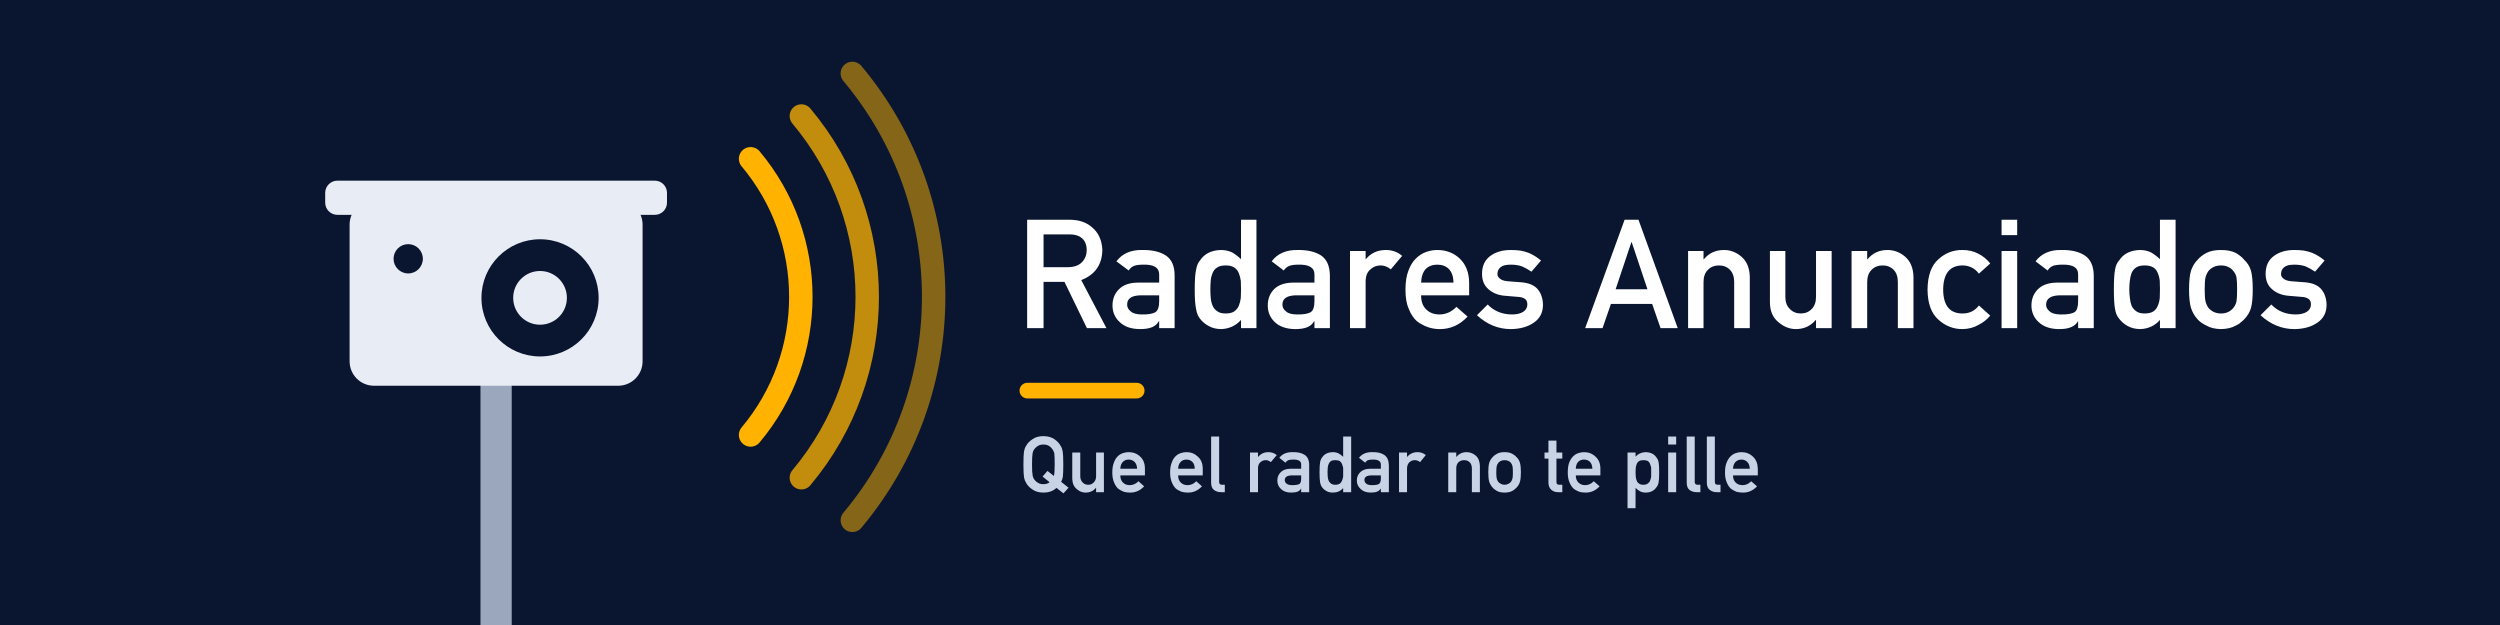
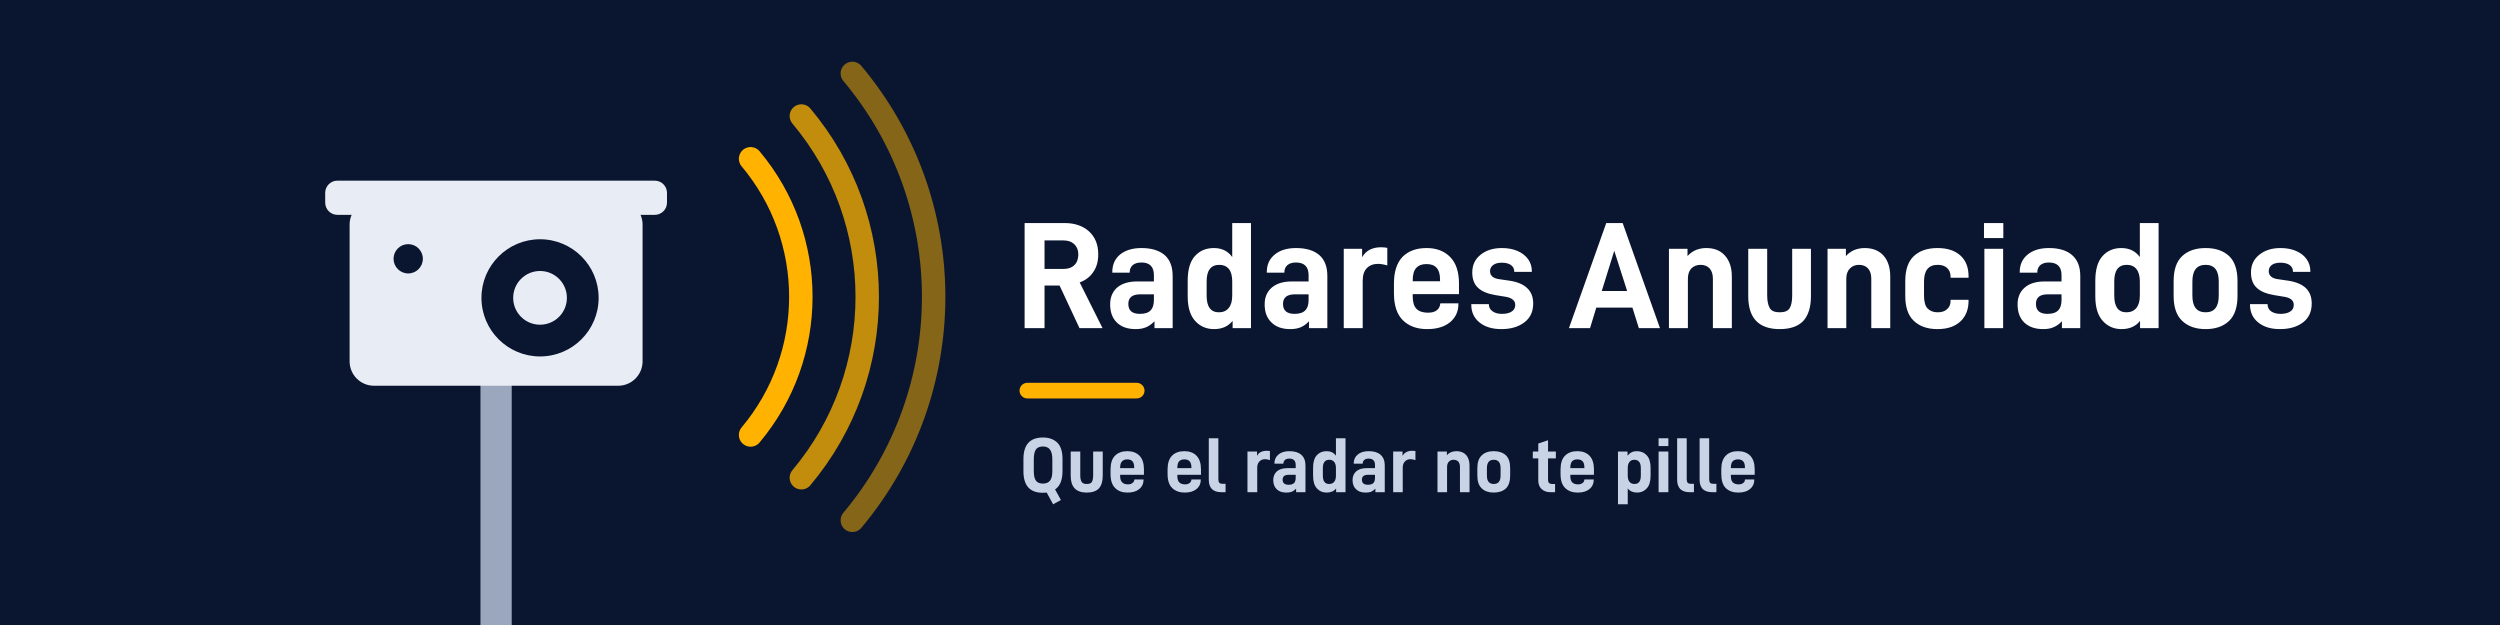
<svg xmlns="http://www.w3.org/2000/svg" width="1280" height="320" viewBox="0 0 1280 320" role="img" aria-label="Radares Anunciados: Que el radar no te pille">
  <rect width="1280" height="320" fill="#0a1630" />
  <rect x="246" y="180" width="16" height="140" fill="#9aa7bd" />
  <g transform="translate(254 150) scale(1.25)">
    <rect x="-60" y="-38" width="120" height="76" rx="10" fill="#e8edf5" />
    <rect x="-70" y="-46" width="140" height="14" rx="5" fill="#e8edf5" />
    <circle cx="18" cy="2" r="24" fill="#0a1630" />
    <circle cx="18" cy="2" r="11" fill="#e8edf5" />
    <circle cx="-36" cy="-14" r="6" fill="#0a1630" />
  </g>
  <path d="M384.3 81.3A110 110 0 0 1 384.3 222.7" fill="none" stroke="#ffb300" stroke-width="12" stroke-linecap="round" opacity="1.00" />
  <path d="M410.3 59.4A144 144 0 0 1 410.3 244.6" fill="none" stroke="#ffb300" stroke-width="12" stroke-linecap="round" opacity="0.75" />
  <path d="M436.4 37.6A178 178 0 0 1 436.4 266.4" fill="none" stroke="#ffb300" stroke-width="12" stroke-linecap="round" opacity="0.50" />
-   <path fill="#fff" d="M534.3 120H547.5Q551.5 120 553.6 121.7Q556.3 123.6 556.4 128Q556.4 131.6 554.1 134.1Q551.7 136.7 547 136.8H534.3ZM525.9 168H534.3V144.3H545L556.5 168H566.5L553.6 143.4Q564.2 139.3 564.4 128Q564.1 120.3 558.8 116.1Q554.5 112.5 547.5 112.5H525.9ZM593.5 168H601.4V141Q601.4 133.8 596.9 130.8Q592.4 127.9 585 128Q576.1 127.8 571.6 133.8L577.9 138.5Q578.9 136.8 580.7 136.1Q582.4 135.5 585.4 135.5Q593.5 135.3 593.5 140.5V144.7H582.5Q576.1 144.8 572.9 148.1Q569.6 151.4 569.6 156.4Q569.6 161.6 573.4 165Q576.9 168.4 583.6 168.5Q587.6 168.5 589.9 167.5Q592.2 166.5 593.3 164.5H593.5ZM593.5 154.1Q593.5 158.6 591.6 159.8Q589.5 161.1 584.6 161Q580.6 161 578.9 159.4Q577.1 158 577.1 156Q577 151.4 583.9 151.2H593.5ZM635.4 163.8V168H643.3V112.5H635.4V132.7Q633.2 130.6 630.8 129.2Q628.2 128 625.1 128Q617.9 128.2 614.5 133.2Q612.9 135 612.4 138.1Q611.7 141.1 611.7 148.2Q611.7 155.2 612.4 158.2Q612.9 161.4 614.5 163.3Q616.3 165.6 619 167Q621.5 168.4 625.1 168.5Q631.4 168.3 635.4 163.8ZM627.6 135.9Q630.4 135.9 632 137Q633.6 138.1 634.3 139.9Q635 141.7 635.3 143.8Q635.4 145.9 635.4 148.2Q635.4 150.3 635.3 152.5Q635 154.7 634.3 156.5Q633.6 158.2 632 159.4Q630.4 160.5 627.6 160.5Q624.7 160.5 623.3 159.4Q621.6 158.3 620.9 156.6Q620.1 154.8 619.9 152.6Q619.7 150.4 619.7 148.2Q619.7 145.8 619.9 143.6Q620.1 141.5 620.9 139.7Q621.6 137.9 623.3 136.9Q624.7 135.9 627.6 135.9ZM673 168H680.9V141Q680.8 133.8 676.4 130.8Q671.9 127.9 664.5 128Q655.6 127.8 651.1 133.8L657.3 138.5Q658.4 136.8 660.2 136.1Q661.9 135.5 664.8 135.5Q673 135.3 673 140.5V144.7H661.9Q655.6 144.8 652.3 148.1Q649.1 151.4 649.1 156.4Q649.1 161.6 652.8 165Q656.4 168.4 663.1 168.5Q667.1 168.5 669.4 167.5Q671.7 166.5 672.8 164.5H673ZM673 154.1Q673 158.6 671.1 159.8Q669 161.1 664 161Q660.1 161 658.4 159.4Q656.6 158 656.6 156Q656.5 151.4 663.4 151.2H673ZM691.2 168H699.2V144.2Q699.2 139.9 701.7 137.9Q703.8 135.9 706.9 135.9Q709.6 135.9 712.1 137.9L717.9 131Q714.4 128 709.6 128Q703.2 128 699.3 132.7H699.2V128.5H691.2ZM752.2 151.2V144.7Q752.1 136.9 747.4 132.4Q742.7 128 735.9 128Q733.1 128 730.2 129Q727.3 130 724.9 132.4Q722.6 134.6 721.1 138.6Q719.6 142.5 719.6 148.3Q719.6 154.4 721.3 158.2Q722.9 162.2 725.4 164.4Q726.7 165.5 728.2 166.2Q729.6 167 731.1 167.5Q734 168.5 737.2 168.5Q745.4 168.5 751.4 162.1L745.7 157.1Q741.9 161 737 161Q732.9 161 730.3 158.5Q727.6 156 727.6 151.2ZM727.6 144.7Q727.8 140.1 730 137.7Q732.3 135.5 735.9 135.5Q739.5 135.5 741.8 137.7Q744.1 140.1 744.2 144.7ZM761.7 155.9 756.2 161.4Q763.9 168.5 773.6 168.5Q780.7 168.4 785.3 165.2Q789.9 162.1 790 156.3Q790 151.4 787.4 148.2Q784.7 144.9 778.5 144.5L771.9 144Q769 143.7 767.9 142.6Q766.6 141.6 766.7 140.2Q766.7 138.1 768.3 136.8Q769.8 135.5 773.5 135.5Q776.8 135.5 779.3 136.4Q781.8 137.5 784.1 139.1L789 133.4Q786.1 130.9 782.5 129.4Q780.6 128.7 778.4 128.3Q776.2 128 773.5 128Q767.2 128 763.1 131Q758.8 134.1 758.8 140.2Q758.8 145.2 762 148Q765.2 150.9 770.1 151.4L777.2 152Q779.4 152.1 780.7 153Q782 153.8 782 155.9Q782 158.3 779.8 159.7Q777.7 161 774.2 161Q766.6 161 761.7 155.9ZM827.2 148.1 835.3 123.9H835.4L843.5 148.1ZM850.2 168H859L838.9 112.5H831.8L811.6 168H820.5L824.8 155.6H845.9ZM864.3 168H872.2V144.5Q872.2 140.3 874.5 138.1Q876.7 135.9 880.1 135.9Q883.5 135.9 885.7 138.1Q887.9 140.3 887.9 144.5V168H895.9V141.7Q895.7 134.9 891.6 131.4Q887.6 128 882.7 128Q876.3 128 872.4 132.7H872.2V128.5H864.3ZM906.2 154.7Q906.2 161.4 910.5 164.9Q914.5 168.4 919.4 168.5Q925.7 168.5 929.7 163.8H929.8V168H937.8V128.5H929.8V152Q929.8 156 927.6 158.2Q925.4 160.5 922 160.5Q918.6 160.5 916.4 158.2Q914.1 156 914.1 152V128.5H906.2ZM948 168H956V144.5Q956 140.3 958.3 138.1Q960.5 135.9 963.9 135.9Q967.3 135.9 969.5 138.1Q971.7 140.3 971.7 144.5V168H979.7V141.7Q979.5 134.9 975.4 131.4Q971.4 128 966.4 128Q960.1 128 956.2 132.7H956V128.5H948ZM1013.2 156.4Q1010.2 160.4 1005.1 160.5Q995 160.7 994.9 148.3Q995 135.8 1005.1 135.9Q1010.2 136.1 1013.2 140.1L1019 134.9Q1016.5 131.7 1012.9 129.9Q1009.4 128 1004.8 128Q997.8 127.9 992.5 132.7Q987 137.5 986.9 148.3Q987 158.9 992.5 163.7Q997.8 168.5 1004.8 168.5Q1009.4 168.4 1012.9 166.4Q1016.5 164.6 1019 161.6ZM1024.8 168H1032.8V128.5H1024.8ZM1024.8 120.4H1032.8V112.5H1024.8ZM1064 168H1072V141Q1071.9 133.8 1067.4 130.8Q1063 127.9 1055.5 128Q1046.7 127.8 1042.2 133.8L1048.4 138.5Q1049.4 136.8 1051.2 136.1Q1052.9 135.5 1055.9 135.5Q1064.1 135.3 1064 140.5V144.7H1053Q1046.7 144.8 1043.4 148.1Q1040.1 151.4 1040.1 156.4Q1040.1 161.6 1043.9 165Q1047.5 168.4 1054.1 168.5Q1058.2 168.5 1060.4 167.5Q1062.8 166.5 1063.9 164.5H1064ZM1064 154.1Q1064 158.6 1062.2 159.8Q1060.1 161.1 1055.1 161Q1051.1 161 1049.4 159.4Q1047.6 158 1047.6 156Q1047.6 151.4 1054.5 151.2H1064ZM1105.9 163.8V168H1113.9V112.5H1105.9V132.7Q1103.7 130.6 1101.3 129.2Q1098.7 128 1095.7 128Q1088.4 128.2 1085.1 133.2Q1083.4 135 1082.9 138.1Q1082.3 141.1 1082.3 148.2Q1082.3 155.2 1082.9 158.2Q1083.4 161.4 1085.1 163.3Q1086.9 165.6 1089.5 167Q1092.1 168.4 1095.7 168.5Q1102 168.3 1105.9 163.8ZM1098.1 135.9Q1100.9 135.9 1102.6 137Q1104.2 138.1 1104.8 139.9Q1105.6 141.7 1105.8 143.8Q1105.9 145.9 1105.9 148.2Q1105.9 150.3 1105.8 152.5Q1105.6 154.7 1104.8 156.5Q1104.2 158.2 1102.6 159.4Q1100.9 160.5 1098.1 160.5Q1095.3 160.5 1093.8 159.4Q1092.2 158.3 1091.4 156.6Q1090.7 154.8 1090.5 152.6Q1090.2 150.4 1090.2 148.2Q1090.2 145.8 1090.5 143.6Q1090.7 141.5 1091.4 139.7Q1092.2 137.9 1093.8 136.9Q1095.3 135.9 1098.1 135.9ZM1120.8 148.2Q1120.8 154.4 1121.8 157.7Q1122.9 161 1125.1 163.4Q1126.7 165.3 1129.7 166.7Q1132.6 168.4 1137.1 168.5Q1141.8 168.4 1144.7 166.7Q1146.2 166.1 1147.2 165.1Q1148.3 164.3 1149.1 163.4Q1151.5 161 1152.5 157.7Q1153.4 154.4 1153.4 148.2Q1153.4 141.9 1152.5 138.6Q1151.5 135.3 1149.1 133.1Q1147.5 131.1 1144.7 129.5Q1141.8 128 1137.1 128Q1132.6 128 1129.7 129.5Q1126.7 131.1 1125.1 133.1Q1122.9 135.3 1121.8 138.6Q1120.8 141.9 1120.8 148.2ZM1145.4 148.3Q1145.4 152.3 1145.1 154.2Q1144.7 156.2 1143.5 157.6Q1142.6 158.8 1140.9 159.7Q1139.3 160.5 1137.1 160.5Q1135.1 160.5 1133.4 159.7Q1131.7 158.8 1130.7 157.6Q1129.7 156.2 1129.2 154.2Q1128.8 152.3 1128.8 148.2Q1128.8 144 1129.2 142.1Q1129.7 140.2 1130.7 138.8Q1131.7 137.5 1133.4 136.7Q1135.1 135.9 1137.1 135.9Q1139.3 135.9 1140.9 136.7Q1142.6 137.5 1143.5 138.8Q1144.7 140.2 1145.1 142.1Q1145.4 144 1145.4 148.3ZM1162.9 155.9 1157.4 161.4Q1165.1 168.5 1174.8 168.5Q1181.9 168.4 1186.5 165.2Q1191.1 162.1 1191.2 156.3Q1191.2 151.4 1188.6 148.2Q1185.9 144.9 1179.7 144.5L1173.1 144Q1170.2 143.7 1169.1 142.6Q1167.8 141.6 1167.9 140.2Q1167.9 138.1 1169.5 136.8Q1171 135.5 1174.7 135.5Q1178 135.5 1180.5 136.4Q1183 137.5 1185.3 139.1L1190.2 133.4Q1187.3 130.9 1183.7 129.4Q1181.8 128.7 1179.6 128.3Q1177.4 128 1174.7 128Q1168.4 128 1164.3 131Q1160 134.1 1160 140.2Q1160 145.2 1163.2 148Q1166.4 150.9 1171.3 151.4L1178.4 152Q1180.6 152.1 1181.9 153Q1183.2 153.8 1183.2 155.9Q1183.2 158.3 1181 159.7Q1178.8 161 1175.4 161Q1167.8 161 1162.9 155.9Z" />
+   <path fill="#fff" d="M542.5 146.2H534.8V168H524.6V114.2H545Q552.9 114.2 557.6 118.5Q562.3 122.8 562.3 130.2Q562.3 135.6 559.8 139.2Q557.4 142.9 552.8 144.6L564.5 168H552.7ZM534.8 137.7H544.5Q548.1 137.7 550.1 135.7Q552.1 133.8 552.1 130.2Q552.1 127 550 125Q548 123.1 544.5 123.1H534.8ZM600.4 141.3V168H591.1V164.5Q589 166.6 586.9 167.5Q584.7 168.5 581.5 168.5Q575.2 168.5 571.8 165.1Q568.4 161.8 568.4 155.8Q568.4 150.4 572 147.2Q575.7 144.1 582.2 144.1H590.8V140.9Q590.8 134.4 584.4 134.4Q581.6 134.4 580 135.7Q578.4 137.1 578.4 139.4V139.6H569.5V139.3Q569.5 133.6 573.5 130.3Q577.6 127 584.4 127Q592.1 127 596.3 130.6Q600.4 134.2 600.4 141.3ZM590.8 153.6V150.7H583.8Q577.7 150.7 577.7 155.6Q577.7 160.7 583.6 160.7Q587.5 160.7 589.1 158.9Q590.8 157.2 590.8 153.6ZM608.1 151.7V143.7Q608.1 135.2 611.8 131.1Q615.5 127 621.5 127Q627.6 127 630.9 131.6V114.2H640.5V168H631.1V164.3Q627.7 168.5 621.6 168.5Q615.7 168.5 611.9 164.3Q608.1 160.1 608.1 151.7ZM630.9 151.4V144.1Q630.9 139.9 629.2 137.7Q627.4 135.6 624.3 135.6Q617.8 135.6 617.8 144.1V151.4Q617.8 159.9 624.1 159.9Q627.3 159.9 629.1 157.7Q630.9 155.5 630.9 151.4ZM679.6 141.3V168H670.2V164.5Q668.2 166.6 666.1 167.5Q663.9 168.5 660.6 168.5Q654.4 168.5 651 165.1Q647.5 161.8 647.5 155.8Q647.5 150.4 651.2 147.2Q654.9 144.1 661.4 144.1H670V140.9Q670 134.4 663.5 134.4Q660.8 134.4 659.2 135.7Q657.6 137.1 657.6 139.4V139.6H648.6V139.3Q648.6 133.6 652.7 130.3Q656.7 127 663.6 127Q671.3 127 675.5 130.6Q679.6 134.2 679.6 141.3ZM670 153.6V150.7H663Q656.9 150.7 656.9 155.6Q656.9 160.7 662.8 160.7Q666.6 160.7 668.3 158.9Q670 157.2 670 153.6ZM688 127.4H697.4V131.7Q698.9 129.1 701.4 127.8Q703.9 126.6 707 126.6Q708.8 126.6 710.3 126.9V135.9Q707.6 135.1 705.5 135.1Q702 135.1 699.8 137.3Q697.7 139.5 697.7 143.7V168H688ZM723.3 150.6V151.7Q723.3 156.2 725.3 158.2Q727.3 160.1 731.1 160.1Q734 160.1 735.6 158.9Q737.2 157.7 737.4 155.5L737.5 155.3H746.7V155.7Q746.7 161.4 742.4 165Q738.1 168.5 730.7 168.5Q722.9 168.5 718.3 164Q713.7 159.5 713.7 150.1V145.2Q713.7 136.1 718.1 131.5Q722.6 127 730.4 127Q738 127 742.5 131.6Q747 136.2 747 145.2V150.6ZM723.3 143.7V144H737.3V143Q737.3 135.2 730.4 135.2Q726.9 135.2 725.1 137.2Q723.3 139.1 723.3 143.7ZM753.3 156V155.7H762.3V155.8Q762.3 158.1 764.2 159.4Q766 160.7 769 160.7Q772.2 160.7 774 159.5Q775.8 158.4 775.8 156.1Q775.8 154.3 774.4 153.3Q773.1 152.2 770 151.8L765.7 151.1Q759.6 150.1 756.7 147.3Q753.8 144.6 753.8 139.5Q753.8 133.8 758.1 130.4Q762.3 127 769 127Q773.5 127 777 128.5Q780.4 130 782.4 132.7Q784.3 135.4 784.3 138.8V139.2H775.3V139Q775.3 136.9 773.6 135.7Q771.9 134.5 769 134.5Q766 134.5 764.5 135.7Q762.9 136.9 762.9 138.8Q762.9 140.6 764.1 141.6Q765.3 142.7 768 143L772.8 143.7Q778.9 144.6 781.9 147.5Q785 150.4 785 155.4Q785 161.7 780.4 165.1Q775.9 168.5 768.7 168.5Q761.7 168.5 757.5 165.1Q753.3 161.7 753.3 156ZM835.8 157.5H817.3L814.1 168H803.3L822.4 114.2H830.8L849.9 168H839.1ZM833.1 149 826.5 128.4 820.1 149ZM854.5 127.4H864V131.1Q865.8 129.1 868.3 128Q870.8 127 873.6 127Q879.8 127 883.2 130.9Q886.7 134.8 886.7 141.6V168H877V142.7Q877 139.3 875.3 137.4Q873.6 135.6 870.7 135.6Q867.9 135.6 866 137.4Q864.2 139.3 864.2 142.7V168H854.5ZM895.1 151.6V127.4H904.8V151.2Q904.8 155.4 906.1 157.7Q907.3 159.9 911.2 159.9Q915 159.9 916.3 157.8Q917.6 155.7 917.6 151.2V127.4H927.2V151.6Q927.2 160 923.3 164.3Q919.3 168.5 911.2 168.5Q895.1 168.5 895.1 151.6ZM935.7 127.4H945.1V131.1Q946.9 129.1 949.4 128Q952 127 954.7 127Q960.9 127 964.4 130.9Q967.8 134.8 967.8 141.6V168H958.1V142.7Q958.1 139.3 956.4 137.4Q954.7 135.6 951.8 135.6Q949 135.6 947.2 137.4Q945.3 139.3 945.3 142.7V168H935.7ZM975.5 151.5V143.9Q975.5 135.2 979.9 131.1Q984.3 127 992 127Q999.5 127 1003.7 130.8Q1007.9 134.6 1007.9 141.4V142.2H998.7V141.7Q998.7 138.8 996.9 137.2Q995.2 135.6 992.1 135.6Q985.1 135.6 985.1 144.1V151.4Q985.1 156 986.9 157.9Q988.8 159.9 992.1 159.9Q995.2 159.9 996.9 158.3Q998.7 156.8 998.7 154V153.5H1007.9V154Q1007.9 160.7 1003.7 164.6Q999.5 168.5 992 168.5Q984.3 168.5 979.9 164.3Q975.5 160.2 975.5 151.5ZM1016 127.4H1025.6V168H1016ZM1015.8 114.2H1025.7V121.9H1015.8ZM1065.1 141.3V168H1055.7V164.5Q1053.7 166.6 1051.5 167.5Q1049.4 168.5 1046.1 168.5Q1039.9 168.5 1036.4 165.1Q1033 161.8 1033 155.8Q1033 150.4 1036.7 147.2Q1040.3 144.1 1046.9 144.1H1055.5V140.9Q1055.5 134.4 1049 134.4Q1046.3 134.4 1044.7 135.7Q1043.1 137.1 1043.1 139.4V139.6H1034.1V139.3Q1034.1 133.6 1038.2 130.3Q1042.2 127 1049.1 127Q1056.8 127 1060.9 130.6Q1065.1 134.2 1065.1 141.3ZM1055.5 153.6V150.7H1048.4Q1042.4 150.7 1042.4 155.6Q1042.4 160.7 1048.3 160.7Q1052.1 160.7 1053.8 158.9Q1055.5 157.2 1055.5 153.6ZM1072.8 151.7V143.7Q1072.8 135.2 1076.5 131.1Q1080.2 127 1086.1 127Q1092.2 127 1095.6 131.6V114.2H1105.2V168H1095.7V164.3Q1092.4 168.5 1086.2 168.5Q1080.4 168.5 1076.6 164.3Q1072.8 160.1 1072.8 151.7ZM1095.6 151.4V144.1Q1095.6 139.9 1093.8 137.7Q1092.1 135.6 1088.9 135.6Q1082.5 135.6 1082.5 144.1V151.4Q1082.5 159.9 1088.7 159.9Q1092 159.9 1093.8 157.7Q1095.6 155.5 1095.6 151.4ZM1112.9 151.5V143.9Q1112.9 135.2 1117.3 131.1Q1121.7 127 1129.3 127Q1136.9 127 1141.3 131.1Q1145.6 135.2 1145.6 143.9V151.5Q1145.6 160.2 1141.3 164.3Q1136.9 168.5 1129.3 168.5Q1121.7 168.5 1117.3 164.3Q1112.9 160.2 1112.9 151.5ZM1136 151.4V144.1Q1136 135.6 1129.3 135.6Q1122.5 135.6 1122.5 144.1V151.4Q1122.5 159.9 1129.3 159.9Q1136 159.9 1136 151.4ZM1152 156V155.7H1161V155.8Q1161 158.1 1162.8 159.4Q1164.7 160.7 1167.6 160.7Q1170.8 160.7 1172.6 159.5Q1174.4 158.4 1174.4 156.1Q1174.4 154.3 1173.1 153.3Q1171.8 152.2 1168.6 151.8L1164.4 151.1Q1158.3 150.1 1155.4 147.3Q1152.5 144.6 1152.5 139.5Q1152.5 133.8 1156.8 130.4Q1161 127 1167.6 127Q1172.2 127 1175.6 128.5Q1179.1 130 1181 132.7Q1182.9 135.4 1182.9 138.8V139.2H1174V139Q1174 136.9 1172.3 135.7Q1170.6 134.5 1167.6 134.5Q1164.7 134.5 1163.1 135.7Q1161.6 136.9 1161.6 138.8Q1161.6 140.6 1162.8 141.6Q1164 142.7 1166.7 143L1171.5 143.7Q1177.5 144.6 1180.6 147.5Q1183.6 150.4 1183.6 155.4Q1183.6 161.7 1179.1 165.1Q1174.6 168.5 1167.3 168.5Q1160.4 168.5 1156.2 165.1Q1152 161.7 1152 156Z" />
  <rect x="522" y="196" width="64" height="8" rx="4" fill="#ffb300" />
-   <path fill="#c8d3e6" d="M537.4 246.9Q536.2 247.9 534.2 247.9Q532.7 247.9 531.6 247.3Q530.5 246.7 529.8 245.8Q529 244.9 528.7 243.4Q528.4 242 528.4 237.8Q528.4 233.6 528.7 232Q529 230.6 529.8 229.7Q530.5 228.8 531.6 228.2Q532.7 227.6 534.2 227.6Q535.8 227.6 536.9 228.2Q538 228.8 538.6 229.7Q539.4 230.6 539.8 232Q540 233.6 540 237.8Q540 242.3 539.6 243.7L536.3 241.1L533.8 244ZM540.9 249.8 544.5 252.6 547.1 249.7 543.3 246.7Q543.9 245.7 544.2 244Q544.4 242.2 544.4 237.8Q544.4 232.8 544.1 231.1Q543.8 229.4 543.1 228.4Q542.1 226.4 539.9 224.9Q537.6 223.3 534.2 223.3Q530.8 223.3 528.6 224.9Q526.3 226.4 525.3 228.4Q524.6 229.4 524.3 231.1Q524 232.8 524 237.8Q524 242.6 524.3 244.4Q524.5 245.3 524.7 245.9Q525 246.5 525.3 247.1Q526.3 249.1 528.6 250.6Q530.8 252.2 534.2 252.2Q538.4 252.2 540.9 249.8ZM549 245.2Q549.1 248.6 551.3 250.4Q553.3 252.2 555.8 252.2Q559.1 252.2 561.1 249.8H561.2V252H565.2V231.7H561.2V243.8Q561.2 245.8 560 247Q558.9 248.2 557.2 248.2Q555.4 248.2 554.3 247Q553.1 245.8 553.1 243.8V231.7H549ZM586.2 243.4V240Q586.2 236 583.8 233.8Q581.4 231.5 577.9 231.5Q576.4 231.5 574.9 232Q573.4 232.5 572.2 233.7Q571 234.9 570.3 236.9Q569.5 238.9 569.5 241.9Q569.5 245 570.4 247Q571.2 249 572.5 250.2Q573.2 250.7 573.9 251.1Q574.6 251.5 575.4 251.8Q576.9 252.2 578.5 252.2Q582.7 252.3 585.8 249L582.9 246.4Q580.9 248.4 578.4 248.4Q576.3 248.4 575 247.1Q573.6 245.8 573.6 243.4ZM573.6 240Q573.7 237.7 574.9 236.5Q576 235.3 577.9 235.3Q579.7 235.3 580.9 236.5Q582.1 237.7 582.2 240ZM615.8 243.4V240Q615.8 236 613.3 233.8Q610.9 231.5 607.5 231.5Q606 231.5 604.5 232Q603 232.5 601.8 233.7Q600.6 234.9 599.9 236.9Q599.1 238.9 599.1 241.9Q599.1 245 600 247Q600.8 249 602.1 250.2Q602.7 250.7 603.5 251.1Q604.2 251.5 605 251.8Q606.5 252.2 608.1 252.2Q612.3 252.3 615.4 249L612.5 246.4Q610.5 248.4 608 248.4Q605.9 248.4 604.6 247.1Q603.2 245.8 603.2 243.4ZM603.2 240Q603.3 237.7 604.5 236.5Q605.6 235.3 607.5 235.3Q609.3 235.3 610.5 236.5Q611.7 237.7 611.7 240ZM620.1 247.1Q620.1 249.8 621.6 250.9Q623.1 252 625.3 252H627.1V248.2H625.7Q624.2 248.2 624.2 246.8V223.5H620.1ZM640 252H644.1V239.8Q644.1 237.6 645.4 236.6Q646.5 235.6 648.1 235.6Q649.4 235.6 650.7 236.6L653.7 233Q651.9 231.5 649.4 231.5Q646.2 231.5 644.2 233.9H644.1V231.7H640ZM666.2 252H670.3V238.2Q670.3 234.4 668 232.9Q665.7 231.4 661.9 231.5Q657.3 231.4 655 234.4L658.2 236.9Q658.7 236 659.7 235.6Q660.5 235.3 662.1 235.3Q666.3 235.2 666.2 237.9V240H660.6Q657.3 240.1 655.7 241.8Q654 243.5 654 246Q654 248.7 655.9 250.4Q657.7 252.2 661.1 252.2Q663.2 252.2 664.4 251.7Q665.6 251.2 666.1 250.2H666.2ZM666.2 244.9Q666.2 247.2 665.3 247.8Q664.2 248.4 661.6 248.4Q659.6 248.4 658.7 247.6Q657.8 246.9 657.8 245.8Q657.8 243.5 661.3 243.4H666.2ZM687.7 249.9V252H691.8V223.5H687.7V233.9Q686.6 232.8 685.3 232.1Q684 231.5 682.4 231.5Q678.7 231.6 677 234.1Q676.2 235.1 675.9 236.6Q675.6 238.2 675.6 241.8Q675.6 245.4 675.9 247Q676.2 248.6 677 249.6Q677.9 250.8 679.3 251.5Q680.6 252.2 682.4 252.2Q685.7 252.2 687.7 249.9ZM683.7 235.6Q685.1 235.6 686 236.1Q686.8 236.7 687.1 237.6Q687.5 238.5 687.7 239.6Q687.7 240.7 687.7 241.8Q687.7 242.9 687.7 244Q687.5 245.2 687.1 246.1Q686.8 247 686 247.6Q685.1 248.2 683.7 248.2Q682.3 248.2 681.5 247.6Q680.7 247 680.3 246.2Q679.9 245.2 679.8 244.1Q679.7 243 679.7 241.8Q679.7 240.6 679.8 239.5Q679.9 238.4 680.3 237.5Q680.7 236.6 681.5 236Q682.3 235.6 683.7 235.6ZM707 252H711.1V238.2Q711 234.4 708.7 232.9Q706.5 231.4 702.6 231.5Q698.1 231.4 695.8 234.4L699 236.9Q699.5 236 700.4 235.6Q701.3 235.3 702.8 235.3Q707 235.2 707 237.9V240H701.3Q698.1 240.1 696.4 241.8Q694.7 243.5 694.7 246Q694.7 248.7 696.7 250.4Q698.5 252.2 701.9 252.2Q704 252.2 705.1 251.7Q706.3 251.2 706.9 250.2H707ZM707 244.9Q707 247.2 706 247.8Q705 248.4 702.4 248.4Q700.4 248.4 699.5 247.6Q698.6 246.9 698.6 245.8Q698.5 243.5 702.1 243.4H707ZM716.3 252H720.4V239.8Q720.5 237.6 721.7 236.6Q722.8 235.6 724.4 235.6Q725.8 235.6 727.1 236.6L730 233Q728.2 231.5 725.8 231.5Q722.5 231.5 720.5 233.9H720.4V231.7H716.3ZM741.5 252H745.6V239.9Q745.6 237.8 746.7 236.7Q747.9 235.6 749.6 235.6Q751.4 235.6 752.5 236.7Q753.6 237.8 753.6 239.9V252H757.7V238.5Q757.6 235 755.5 233.2Q753.4 231.5 750.9 231.5Q747.7 231.5 745.7 233.9H745.6V231.7H741.5ZM762 241.8Q762 245 762.5 246.7Q763.1 248.4 764.2 249.6Q765 250.6 766.5 251.4Q768 252.2 770.3 252.2Q772.7 252.2 774.2 251.4Q775 251 775.5 250.5Q776.1 250.1 776.5 249.6Q777.7 248.4 778.2 246.7Q778.7 245 778.7 241.8Q778.7 238.6 778.2 236.9Q777.7 235.2 776.5 234.1Q775.7 233.1 774.2 232.3Q772.7 231.5 770.3 231.5Q768 231.5 766.5 232.3Q765 233.1 764.2 234.1Q763.1 235.2 762.5 236.9Q762 238.6 762 241.8ZM774.6 241.9Q774.6 244 774.4 244.9Q774.2 245.9 773.6 246.7Q773.2 247.3 772.3 247.7Q771.5 248.2 770.3 248.2Q769.3 248.2 768.4 247.7Q767.6 247.3 767.1 246.7Q766.5 245.9 766.3 244.9Q766.1 244 766.1 241.8Q766.1 239.7 766.3 238.7Q766.5 237.8 767.1 237Q767.6 236.4 768.4 236Q769.3 235.6 770.3 235.6Q771.5 235.6 772.3 236Q773.2 236.4 773.6 237Q774.2 237.8 774.4 238.7Q774.6 239.7 774.6 241.9ZM792.8 231.7H790.8V234.8H792.8V247Q792.8 249.4 794.2 250.7Q795.6 252 797.7 252H799.9V248.2H798.3Q796.8 248.2 796.9 246.6V234.8H799.9V231.7H796.9V225.6H792.8ZM819.4 243.4V240Q819.4 236 816.9 233.8Q814.5 231.5 811 231.5Q809.6 231.5 808.1 232Q806.6 232.5 805.4 233.7Q804.2 234.9 803.4 236.9Q802.7 238.9 802.7 241.9Q802.7 245 803.6 247Q804.4 249 805.7 250.2Q806.3 250.7 807.1 251.1Q807.8 251.5 808.6 251.8Q810.1 252.2 811.7 252.2Q815.9 252.3 819 249L816 246.4Q814.1 248.4 811.6 248.4Q809.5 248.4 808.2 247.1Q806.8 245.8 806.8 243.4ZM806.8 240Q806.9 237.7 808 236.5Q809.2 235.3 811 235.3Q812.9 235.3 814.1 236.5Q815.2 237.7 815.3 240ZM833.3 260.2H837.4V249.8Q838.5 250.9 839.8 251.6Q841 252.2 842.6 252.2Q844.5 252.2 845.8 251.5Q847.2 250.8 848 249.6Q848.9 248.6 849.2 247Q849.5 245.5 849.5 241.9Q849.5 238.2 849.2 236.6Q848.9 235.1 848 234.1Q846.3 231.6 842.6 231.5Q839.4 231.6 837.4 233.8V231.7H833.3ZM841.4 248.2Q840 248.2 839.2 247.6Q838.3 247 838 246.1Q837.6 245.2 837.5 244Q837.4 243 837.4 241.9Q837.4 240.7 837.5 239.6Q837.6 238.5 838 237.6Q838.3 236.7 839.2 236.1Q840 235.6 841.4 235.6Q842.8 235.6 843.6 236Q844.5 236.6 844.8 237.5Q845.2 238.4 845.4 239.5Q845.4 240.7 845.4 241.9Q845.4 243 845.4 244.1Q845.2 245.2 844.8 246.2Q844.5 247 843.6 247.6Q842.8 248.2 841.4 248.2ZM854.1 252H858.2V231.7H854.1ZM854.1 227.6H858.2V223.5H854.1ZM863.6 247.1Q863.6 249.8 865.1 250.9Q866.6 252 868.8 252H870.6V248.2H869.2Q867.7 248.2 867.7 246.8V223.5H863.6ZM873.9 247.1Q873.9 249.8 875.5 250.9Q876.9 252 879.1 252H880.9V248.2H879.5Q878 248.2 878 246.8V223.5H873.9ZM900 243.4V240Q899.9 236 897.5 233.8Q895.1 231.5 891.6 231.5Q890.2 231.5 888.7 232Q887.2 232.5 886 233.7Q884.8 234.9 884 236.9Q883.2 238.9 883.2 241.9Q883.2 245 884.1 247Q884.9 249 886.2 250.2Q886.9 250.7 887.6 251.1Q888.4 251.5 889.1 251.8Q890.7 252.2 892.3 252.2Q896.5 252.3 899.6 249L896.6 246.4Q894.7 248.4 892.2 248.4Q890 248.4 888.7 247.1Q887.3 245.8 887.3 243.4ZM887.3 240Q887.4 237.7 888.6 236.5Q889.8 235.3 891.6 235.3Q893.4 235.3 894.6 236.5Q895.8 237.7 895.9 240Z" />
+   <path fill="#c8d3e6" d="M540.2 250.6 543.2 256 539.2 258.2 535.9 252.2Q535 252.3 533.9 252.3Q524 252.3 524 241.3V235Q524 224 534 224Q538.6 224 541.3 226.6Q544 229.2 544 235V241.3Q544 248 540.2 250.6ZM534 247.6Q536.4 247.6 537.6 246.1Q538.8 244.6 538.8 241.2V235.3Q538.8 231.8 537.6 230.2Q536.4 228.6 534 228.6Q531.5 228.6 530.4 230.1Q529.3 231.7 529.3 235.3V241.2Q529.3 244.6 530.4 246.1Q531.5 247.6 534 247.6ZM548.2 243.6V231.2H553.1V243.4Q553.1 245.6 553.8 246.7Q554.4 247.8 556.4 247.8Q558.4 247.8 559 246.8Q559.7 245.7 559.7 243.4V231.2H564.6V243.6Q564.6 247.9 562.6 250.1Q560.6 252.2 556.4 252.2Q548.2 252.2 548.2 243.6ZM573.5 243.1V243.6Q573.5 246 574.6 247Q575.6 248 577.5 248Q579 248 579.8 247.3Q580.7 246.7 580.8 245.6L580.8 245.5H585.5V245.7Q585.5 248.6 583.3 250.4Q581.1 252.2 577.3 252.2Q573.3 252.2 571 249.9Q568.6 247.6 568.6 242.8V240.3Q568.6 235.6 570.9 233.3Q573.2 231 577.2 231Q581.1 231 583.4 233.3Q585.7 235.7 585.7 240.3V243.1ZM573.5 239.6V239.7H580.7V239.2Q580.7 235.2 577.2 235.2Q575.4 235.2 574.5 236.2Q573.5 237.2 573.5 239.6ZM602.8 243.1V243.6Q602.8 246 603.8 247Q604.8 248 606.8 248Q608.2 248 609.1 247.3Q609.9 246.7 610 245.6L610 245.5H614.8V245.7Q614.8 248.6 612.6 250.4Q610.4 252.2 606.6 252.2Q602.6 252.2 600.2 249.9Q597.8 247.6 597.8 242.8V240.3Q597.8 235.6 600.1 233.3Q602.4 231 606.4 231Q610.3 231 612.6 233.3Q614.9 235.7 614.9 240.3V243.1ZM602.8 239.6V239.7H610V239.2Q610 235.2 606.4 235.2Q604.6 235.2 603.7 236.2Q602.8 237.2 602.8 239.6ZM618.9 245.7V224.4H623.8V245.4Q623.8 246.6 624.3 247.2Q624.8 247.7 625.8 247.7H627.5V252H625.2Q622.2 252 620.5 250.4Q618.9 248.7 618.9 245.7ZM638.7 231.2H643.6V233.4Q644.3 232 645.6 231.4Q646.9 230.8 648.5 230.8Q649.4 230.8 650.2 230.9V235.6Q648.8 235.1 647.7 235.1Q645.9 235.1 644.8 236.3Q643.7 237.4 643.7 239.5V252H638.7ZM668.4 238.3V252H663.6V250.2Q662.5 251.3 661.4 251.8Q660.3 252.2 658.6 252.2Q655.4 252.2 653.7 250.5Q651.9 248.8 651.9 245.8Q651.9 243 653.8 241.3Q655.7 239.7 659 239.7H663.4V238.1Q663.4 234.8 660.1 234.8Q658.7 234.8 657.9 235.5Q657.1 236.2 657.1 237.3V237.4H652.5V237.3Q652.5 234.4 654.6 232.7Q656.6 231 660.2 231Q664.1 231 666.2 232.8Q668.4 234.7 668.4 238.3ZM663.4 244.6V243.1H659.8Q656.7 243.1 656.7 245.6Q656.7 248.2 659.8 248.2Q661.7 248.2 662.6 247.3Q663.4 246.4 663.4 244.6ZM672.3 243.6V239.5Q672.3 235.2 674.2 233.1Q676.1 231 679.2 231Q682.3 231 684 233.3V224.4H688.9V252H684.1V250.1Q682.4 252.2 679.2 252.2Q676.2 252.2 674.3 250.1Q672.3 248 672.3 243.6ZM684 243.5V239.7Q684 237.6 683.1 236.5Q682.2 235.4 680.6 235.4Q677.3 235.4 677.3 239.7V243.5Q677.3 247.8 680.5 247.8Q682.2 247.8 683.1 246.7Q684 245.6 684 243.5ZM709 238.3V252H704.2V250.2Q703.1 251.3 702 251.8Q700.9 252.2 699.2 252.2Q696 252.2 694.3 250.5Q692.5 248.8 692.5 245.8Q692.5 243 694.4 241.3Q696.3 239.7 699.6 239.7H704V238.1Q704 234.8 700.7 234.8Q699.3 234.8 698.5 235.5Q697.7 236.2 697.7 237.3V237.4H693.1V237.3Q693.1 234.4 695.2 232.7Q697.2 231 700.8 231Q704.7 231 706.8 232.8Q709 234.7 709 238.3ZM704 244.6V243.1H700.4Q697.3 243.1 697.3 245.6Q697.3 248.2 700.4 248.2Q702.3 248.2 703.2 247.3Q704 246.4 704 244.6ZM713.3 231.2H718.1V233.4Q718.9 232 720.2 231.4Q721.4 230.8 723 230.8Q724 230.8 724.7 230.9V235.6Q723.3 235.1 722.2 235.1Q720.4 235.1 719.3 236.3Q718.2 237.4 718.2 239.5V252H713.3ZM736 231.2H740.8V233.1Q741.7 232 743 231.5Q744.3 231 745.7 231Q748.9 231 750.7 233Q752.4 235 752.4 238.4V252H747.5V239Q747.5 237.3 746.6 236.3Q745.7 235.4 744.2 235.4Q742.8 235.4 741.9 236.3Q740.9 237.3 740.9 239V252H736ZM756.4 243.5V239.6Q756.4 235.2 758.7 233.1Q760.9 231 764.8 231Q768.7 231 771 233.1Q773.2 235.2 773.2 239.6V243.5Q773.2 248 771 250.1Q768.7 252.2 764.8 252.2Q760.9 252.2 758.7 250.1Q756.4 248 756.4 243.5ZM768.3 243.5V239.7Q768.3 235.4 764.8 235.4Q761.3 235.4 761.3 239.7V243.5Q761.3 247.8 764.8 247.8Q768.3 247.8 768.3 243.5ZM792.6 234.7V245.7Q792.6 247.8 794.6 247.8H796.2V252H793.8Q791 252 789.3 250.4Q787.6 248.8 787.6 246V234.7H784.8V231.2H787.6V227.1L792.6 225.4V231.2H796.6V234.7ZM804 243.1V243.6Q804 246 805 247Q806 248 808 248Q809.4 248 810.3 247.3Q811.1 246.7 811.2 245.6L811.2 245.5H816V245.7Q816 248.6 813.8 250.4Q811.6 252.2 807.8 252.2Q803.8 252.2 801.4 249.9Q799 247.6 799 242.8V240.3Q799 235.6 801.3 233.3Q803.6 231 807.6 231Q811.5 231 813.8 233.3Q816.1 235.7 816.1 240.3V243.1ZM804 239.6V239.7H811.2V239.2Q811.2 235.2 807.6 235.2Q805.8 235.2 804.9 236.2Q804 237.2 804 239.6ZM828.4 231.2H833.3V233.3Q835.1 231 838 231Q841.2 231 843.1 233.1Q845.1 235.2 845.1 239.5V243.6Q845.1 248 843.1 250.1Q841.2 252.2 838.2 252.2Q835.1 252.2 833.4 250.1V258.2H828.4ZM840.1 243.5V239.7Q840.1 237.4 839.2 236.4Q838.3 235.4 836.8 235.4Q835.2 235.4 834.3 236.5Q833.4 237.6 833.4 239.7V243.5Q833.4 245.6 834.3 246.7Q835.2 247.8 836.9 247.8Q840.1 247.8 840.1 243.5ZM849.2 231.2H854.2V252H849.2ZM849.2 224.4H854.2V228.4H849.2ZM858.7 245.7V224.4H863.6V245.4Q863.6 246.6 864.1 247.2Q864.6 247.7 865.6 247.7H867.3V252H865Q862 252 860.3 250.4Q858.7 248.7 858.7 245.7ZM870.2 245.7V224.4H875.1V245.4Q875.1 246.6 875.6 247.2Q876 247.7 877.1 247.7H878.8V252H876.5Q873.5 252 871.8 250.4Q870.2 248.7 870.2 245.7ZM886.2 243.1V243.6Q886.2 246 887.2 247Q888.3 248 890.2 248Q891.7 248 892.5 247.3Q893.4 246.7 893.4 245.6L893.5 245.5H898.2V245.7Q898.2 248.6 896 250.4Q893.8 252.2 890 252.2Q886 252.2 883.6 249.9Q881.3 247.6 881.3 242.8V240.3Q881.3 235.6 883.6 233.3Q885.8 231 889.8 231Q893.8 231 896.1 233.3Q898.4 235.7 898.4 240.3V243.1ZM886.2 239.6V239.7H893.4V239.2Q893.4 235.2 889.8 235.2Q888.1 235.2 887.1 236.2Q886.2 237.2 886.2 239.6Z" />
</svg>
